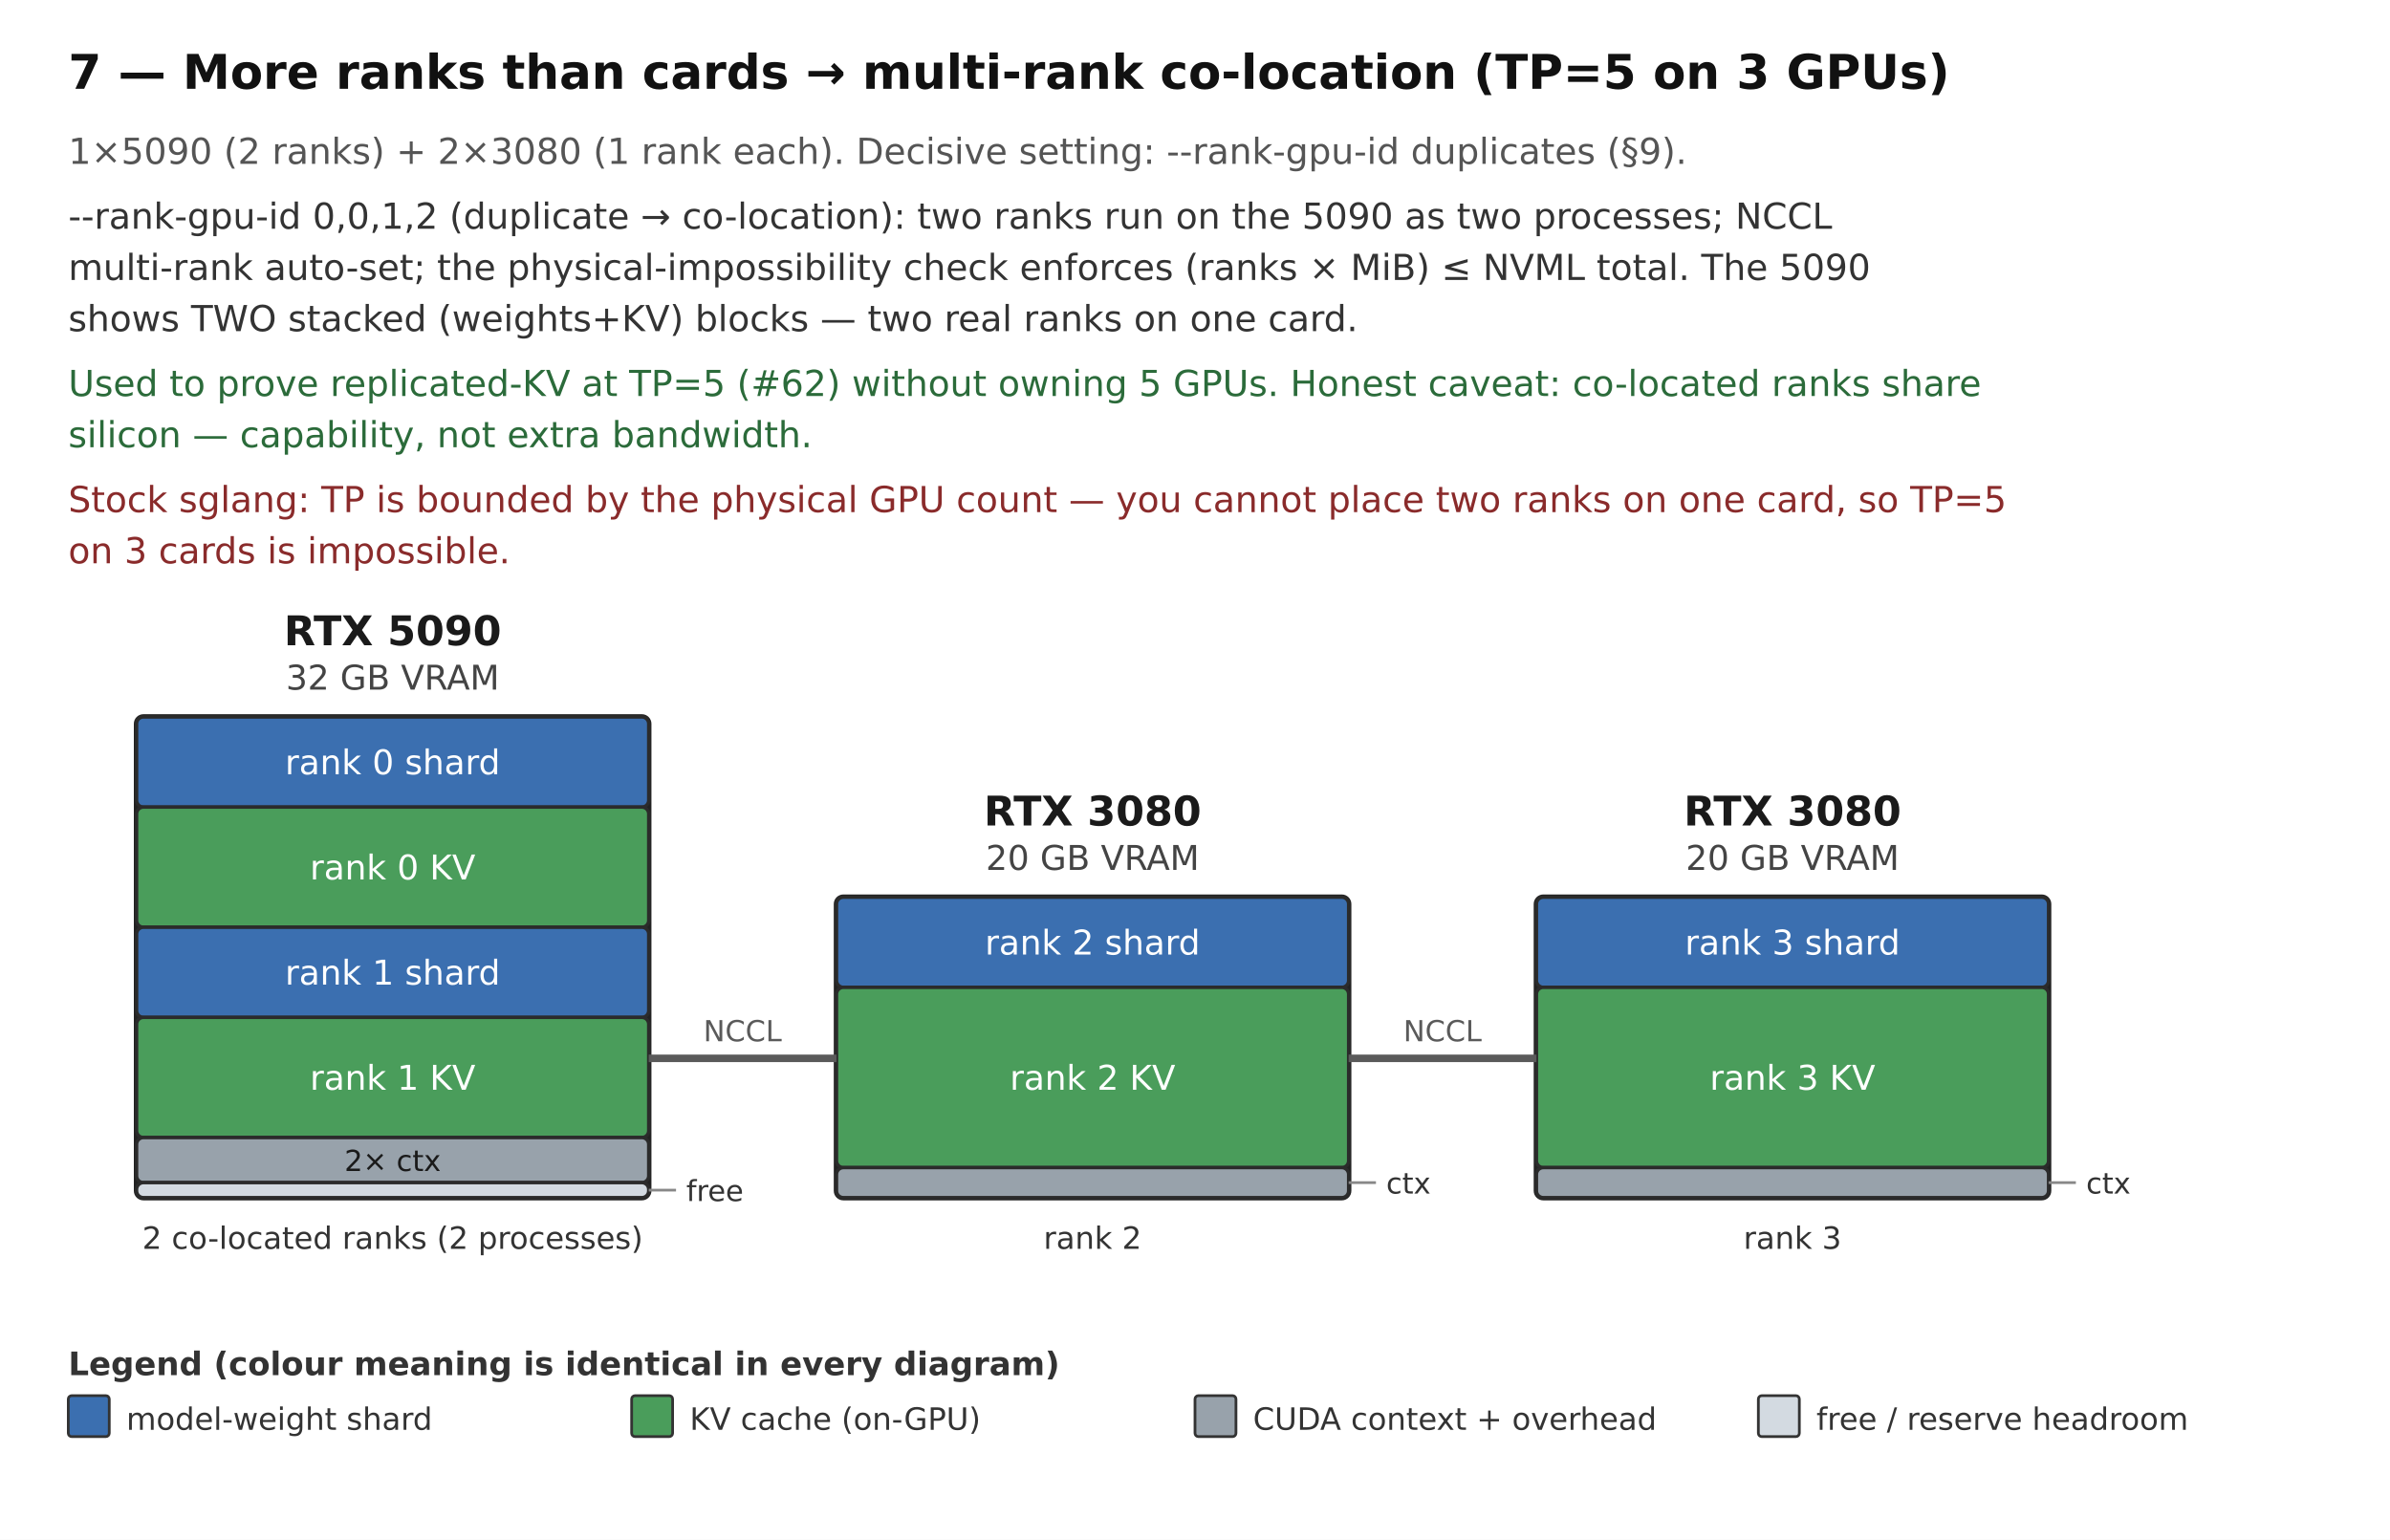
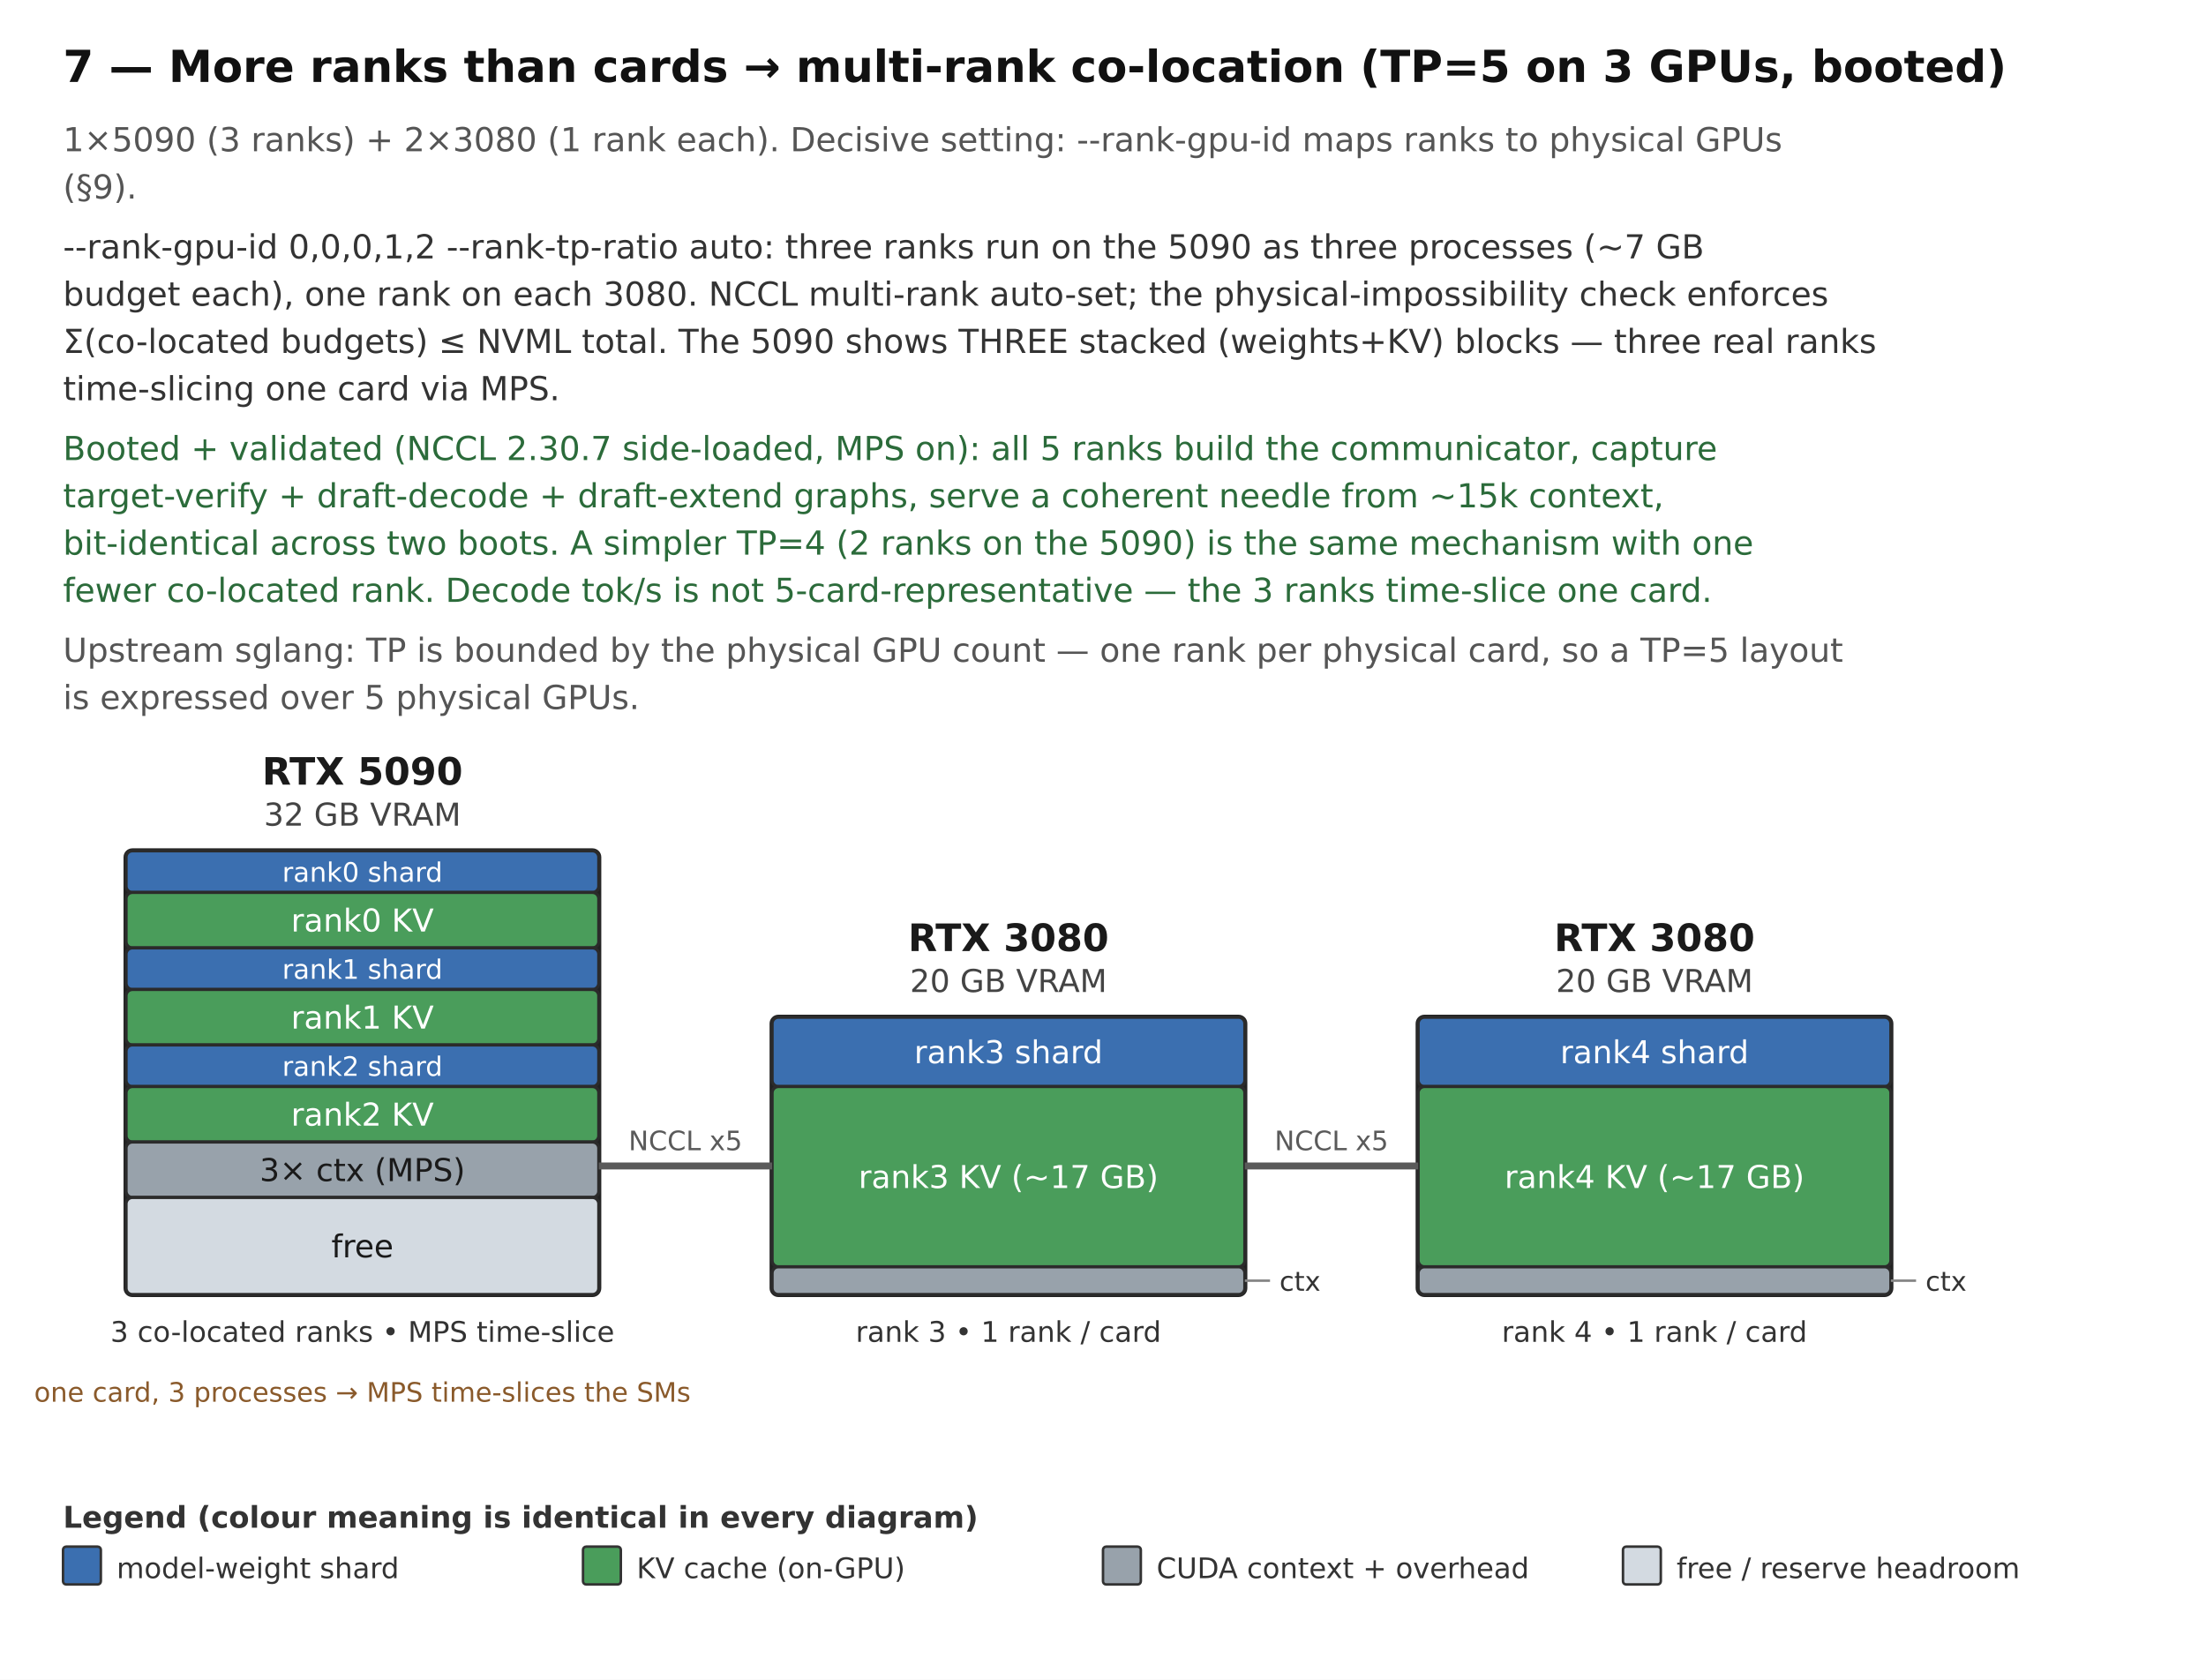
- <svg xmlns="http://www.w3.org/2000/svg" viewBox="0 0 700 451" width="700" height="451" font-family="sans-serif">
+ <svg xmlns="http://www.w3.org/2000/svg" viewBox="0 0 700 533" width="700" height="533" font-family="sans-serif">
  <defs>
    <marker id="arr" markerWidth="9" markerHeight="9" refX="6.5" refY="3" orient="auto" markerUnits="userSpaceOnUse">
      <path d="M0,0 L7,3 L0,6 Z" fill="#333" />
    </marker>
    <marker id="arrP" markerWidth="9" markerHeight="9" refX="6.5" refY="3" orient="auto" markerUnits="userSpaceOnUse">
      <path d="M0,0 L7,3 L0,6 Z" fill="#8a5a2b" />
    </marker>
    <marker id="arrG" markerWidth="9" markerHeight="9" refX="6.5" refY="3" orient="auto" markerUnits="userSpaceOnUse">
      <path d="M0,0 L7,3 L0,6 Z" fill="#227a3a" />
    </marker>
    <marker id="arrR" markerWidth="9" markerHeight="9" refX="6.5" refY="3" orient="auto" markerUnits="userSpaceOnUse">
      <path d="M0,0 L7,3 L0,6 Z" fill="#c0504d" />
    </marker>
    <marker id="arrB" markerWidth="9" markerHeight="9" refX="6.5" refY="3" orient="auto" markerUnits="userSpaceOnUse">
      <path d="M0,0 L7,3 L0,6 Z" fill="#3b6fb0" />
    </marker>
    <marker id="arrV" markerWidth="9" markerHeight="9" refX="6.5" refY="3" orient="auto" markerUnits="userSpaceOnUse">
      <path d="M0,0 L7,3 L0,6 Z" fill="#7d5ba6" />
    </marker>
  </defs>
-   <rect x="0.0" y="0.0" width="700.0" height="451.0" rx="0" fill="#ffffff" stroke="none" stroke-width="0" />
-   <text x="20.0" y="26.0" font-family="DejaVu Sans, Verdana, Arial, sans-serif" font-size="14" font-weight="bold" text-anchor="start" fill="#111">7 — More ranks than cards → multi-rank co-location (TP=5 on 3 GPUs)</text>
-   <text x="20.0" y="48.0" font-family="DejaVu Sans, Verdana, Arial, sans-serif" font-size="10.5" font-weight="normal" text-anchor="start" fill="#555">1×5090 (2 ranks) + 2×3080 (1 rank each). Decisive setting: --rank-gpu-id duplicates (§9).</text>
-   <text x="20.0" y="67.0" font-family="DejaVu Sans, Verdana, Arial, sans-serif" font-size="10.5" font-weight="normal" text-anchor="start" fill="#333">--rank-gpu-id 0,0,1,2 (duplicate → co-location): two ranks run on the 5090 as two processes; NCCL</text>
-   <text x="20.0" y="82.0" font-family="DejaVu Sans, Verdana, Arial, sans-serif" font-size="10.5" font-weight="normal" text-anchor="start" fill="#333">multi-rank auto-set; the physical-impossibility check enforces (ranks × MiB) ≤ NVML total. The 5090</text>
-   <text x="20.0" y="97.0" font-family="DejaVu Sans, Verdana, Arial, sans-serif" font-size="10.5" font-weight="normal" text-anchor="start" fill="#333">shows TWO stacked (weights+KV) blocks — two real ranks on one card.</text>
-   <text x="20.0" y="116.0" font-family="DejaVu Sans, Verdana, Arial, sans-serif" font-size="10.5" font-weight="normal" text-anchor="start" fill="#2b6b3a">Used to prove replicated-KV at TP=5 (#62) without owning 5 GPUs. Honest caveat: co-located ranks share</text>
-   <text x="20.0" y="131.0" font-family="DejaVu Sans, Verdana, Arial, sans-serif" font-size="10.5" font-weight="normal" text-anchor="start" fill="#2b6b3a">silicon — capability, not extra bandwidth.</text>
-   <text x="20.0" y="150.0" font-family="DejaVu Sans, Verdana, Arial, sans-serif" font-size="10.5" font-weight="normal" text-anchor="start" fill="#8a2b2b">Stock sglang: TP is bounded by the physical GPU count — you cannot place two ranks on one card, so TP=5</text>
-   <text x="20.0" y="165.0" font-family="DejaVu Sans, Verdana, Arial, sans-serif" font-size="10.5" font-weight="normal" text-anchor="start" fill="#8a2b2b">on 3 cards is impossible.</text>
-   <text x="115.0" y="189.0" font-family="DejaVu Sans, Verdana, Arial, sans-serif" font-size="12" font-weight="bold" text-anchor="middle" fill="#1a1a1a">RTX 5090</text>
-   <text x="115.0" y="202.0" font-family="DejaVu Sans, Verdana, Arial, sans-serif" font-size="10" font-weight="normal" text-anchor="middle" fill="#444">32 GB VRAM</text>
-   <rect x="40.0" y="210.0" width="150.0" height="140.8" rx="2" fill="none" stroke="#222" stroke-width="1.6" />
-   <rect x="40.0" y="210.0" width="150.0" height="26.4" rx="2" fill="#3b6fb0" stroke="#2b2b2b" stroke-width="1.0" />
-   <text x="115.0" y="226.8" font-family="DejaVu Sans, Verdana, Arial, sans-serif" font-size="10" font-weight="normal" text-anchor="middle" fill="#ffffff">rank 0 shard</text>
-   <rect x="40.0" y="236.4" width="150.0" height="35.2" rx="2" fill="#4a9d5b" stroke="#2b2b2b" stroke-width="1.0" />
-   <text x="115.0" y="257.6" font-family="DejaVu Sans, Verdana, Arial, sans-serif" font-size="10" font-weight="normal" text-anchor="middle" fill="#ffffff">rank 0 KV</text>
-   <rect x="40.0" y="271.6" width="150.0" height="26.4" rx="2" fill="#3b6fb0" stroke="#2b2b2b" stroke-width="1.0" />
-   <text x="115.0" y="288.4" font-family="DejaVu Sans, Verdana, Arial, sans-serif" font-size="10" font-weight="normal" text-anchor="middle" fill="#ffffff">rank 1 shard</text>
-   <rect x="40.0" y="298.0" width="150.0" height="35.2" rx="2" fill="#4a9d5b" stroke="#2b2b2b" stroke-width="1.0" />
-   <text x="115.0" y="319.2" font-family="DejaVu Sans, Verdana, Arial, sans-serif" font-size="10" font-weight="normal" text-anchor="middle" fill="#ffffff">rank 1 KV</text>
-   <rect x="40.0" y="333.2" width="150.0" height="13.2" rx="2" fill="#98a2ab" stroke="#2b2b2b" stroke-width="1.0" />
-   <text x="115.0" y="343.0" font-family="DejaVu Sans, Verdana, Arial, sans-serif" font-size="8.5" font-weight="normal" text-anchor="middle" fill="#1a1a1a">2× ctx</text>
-   <rect x="40.0" y="346.4" width="150.0" height="4.4" rx="2" fill="#d3dae1" stroke="#2b2b2b" stroke-width="1.0" />
-   <line x1="190.0" y1="348.6" x2="198.0" y2="348.6" stroke="#888" stroke-width="0.8" />
-   <text x="201.0" y="351.8" font-family="DejaVu Sans, Verdana, Arial, sans-serif" font-size="8.5" font-weight="normal" text-anchor="start" fill="#333">free</text>
-   <text x="115.0" y="365.8" font-family="DejaVu Sans, Verdana, Arial, sans-serif" font-size="9" font-weight="normal" text-anchor="middle" fill="#333">2 co-located ranks (2 processes)</text>
-   <text x="320.0" y="241.8" font-family="DejaVu Sans, Verdana, Arial, sans-serif" font-size="12" font-weight="bold" text-anchor="middle" fill="#1a1a1a">RTX 3080</text>
-   <text x="320.0" y="254.8" font-family="DejaVu Sans, Verdana, Arial, sans-serif" font-size="10" font-weight="normal" text-anchor="middle" fill="#444">20 GB VRAM</text>
-   <rect x="245.0" y="262.8" width="150.0" height="88.0" rx="2" fill="none" stroke="#222" stroke-width="1.6" />
-   <rect x="245.0" y="262.8" width="150.0" height="26.4" rx="2" fill="#3b6fb0" stroke="#2b2b2b" stroke-width="1.0" />
-   <text x="320.0" y="279.6" font-family="DejaVu Sans, Verdana, Arial, sans-serif" font-size="10" font-weight="normal" text-anchor="middle" fill="#ffffff">rank 2 shard</text>
-   <rect x="245.0" y="289.2" width="150.0" height="52.8" rx="2" fill="#4a9d5b" stroke="#2b2b2b" stroke-width="1.0" />
-   <text x="320.0" y="319.2" font-family="DejaVu Sans, Verdana, Arial, sans-serif" font-size="10" font-weight="normal" text-anchor="middle" fill="#ffffff">rank 2 KV</text>
-   <rect x="245.0" y="342.0" width="150.0" height="8.8" rx="2" fill="#98a2ab" stroke="#2b2b2b" stroke-width="1.0" />
-   <line x1="395.0" y1="346.4" x2="403.0" y2="346.4" stroke="#888" stroke-width="0.8" />
-   <text x="406.0" y="349.6" font-family="DejaVu Sans, Verdana, Arial, sans-serif" font-size="8.5" font-weight="normal" text-anchor="start" fill="#333">ctx</text>
-   <text x="320.0" y="365.8" font-family="DejaVu Sans, Verdana, Arial, sans-serif" font-size="9" font-weight="normal" text-anchor="middle" fill="#333">rank 2</text>
-   <line x1="190.0" y1="310.0" x2="245.0" y2="310.0" stroke="#5a5a5a" stroke-width="2.2" />
-   <text x="217.5" y="305.0" font-family="DejaVu Sans, Verdana, Arial, sans-serif" font-size="8.5" font-weight="normal" text-anchor="middle" fill="#5a5a5a">NCCL</text>
-   <text x="525.0" y="241.8" font-family="DejaVu Sans, Verdana, Arial, sans-serif" font-size="12" font-weight="bold" text-anchor="middle" fill="#1a1a1a">RTX 3080</text>
-   <text x="525.0" y="254.8" font-family="DejaVu Sans, Verdana, Arial, sans-serif" font-size="10" font-weight="normal" text-anchor="middle" fill="#444">20 GB VRAM</text>
-   <rect x="450.0" y="262.8" width="150.0" height="88.0" rx="2" fill="none" stroke="#222" stroke-width="1.6" />
-   <rect x="450.0" y="262.8" width="150.0" height="26.4" rx="2" fill="#3b6fb0" stroke="#2b2b2b" stroke-width="1.0" />
-   <text x="525.0" y="279.6" font-family="DejaVu Sans, Verdana, Arial, sans-serif" font-size="10" font-weight="normal" text-anchor="middle" fill="#ffffff">rank 3 shard</text>
-   <rect x="450.0" y="289.2" width="150.0" height="52.8" rx="2" fill="#4a9d5b" stroke="#2b2b2b" stroke-width="1.0" />
-   <text x="525.0" y="319.2" font-family="DejaVu Sans, Verdana, Arial, sans-serif" font-size="10" font-weight="normal" text-anchor="middle" fill="#ffffff">rank 3 KV</text>
-   <rect x="450.0" y="342.0" width="150.0" height="8.8" rx="2" fill="#98a2ab" stroke="#2b2b2b" stroke-width="1.0" />
-   <line x1="600.0" y1="346.4" x2="608.0" y2="346.4" stroke="#888" stroke-width="0.8" />
-   <text x="611.0" y="349.6" font-family="DejaVu Sans, Verdana, Arial, sans-serif" font-size="8.5" font-weight="normal" text-anchor="start" fill="#333">ctx</text>
-   <text x="525.0" y="365.8" font-family="DejaVu Sans, Verdana, Arial, sans-serif" font-size="9" font-weight="normal" text-anchor="middle" fill="#333">rank 3</text>
-   <line x1="395.0" y1="310.0" x2="450.0" y2="310.0" stroke="#5a5a5a" stroke-width="2.2" />
-   <text x="422.5" y="305.0" font-family="DejaVu Sans, Verdana, Arial, sans-serif" font-size="8.5" font-weight="normal" text-anchor="middle" fill="#5a5a5a">NCCL</text>
-   <text x="20.0" y="402.8" font-family="DejaVu Sans, Verdana, Arial, sans-serif" font-size="9.5" font-weight="bold" text-anchor="start" fill="#333">Legend (colour meaning is identical in every diagram)</text>
-   <rect x="20.0" y="408.8" width="12.0" height="12.0" rx="1" fill="#3b6fb0" stroke="#333" stroke-width="0.8" />
-   <text x="37.0" y="418.8" font-family="DejaVu Sans, Verdana, Arial, sans-serif" font-size="9" font-weight="normal" text-anchor="start" fill="#333">model-weight shard</text>
-   <rect x="185.0" y="408.8" width="12.0" height="12.0" rx="1" fill="#4a9d5b" stroke="#333" stroke-width="0.8" />
-   <text x="202.0" y="418.8" font-family="DejaVu Sans, Verdana, Arial, sans-serif" font-size="9" font-weight="normal" text-anchor="start" fill="#333">KV cache (on-GPU)</text>
-   <rect x="350.0" y="408.8" width="12.0" height="12.0" rx="1" fill="#98a2ab" stroke="#333" stroke-width="0.8" />
-   <text x="367.0" y="418.8" font-family="DejaVu Sans, Verdana, Arial, sans-serif" font-size="9" font-weight="normal" text-anchor="start" fill="#333">CUDA context + overhead</text>
-   <rect x="515.0" y="408.8" width="12.0" height="12.0" rx="1" fill="#d3dae1" stroke="#333" stroke-width="0.8" />
-   <text x="532.0" y="418.8" font-family="DejaVu Sans, Verdana, Arial, sans-serif" font-size="9" font-weight="normal" text-anchor="start" fill="#333">free / reserve headroom</text>
+   <rect x="0.0" y="0.0" width="700.0" height="533.0" rx="0" fill="#ffffff" stroke="none" stroke-width="0" />
+   <text x="20.0" y="26.0" font-family="DejaVu Sans, Verdana, Arial, sans-serif" font-size="14" font-weight="bold" text-anchor="start" fill="#111">7 — More ranks than cards → multi-rank co-location (TP=5 on 3 GPUs, booted)</text>
+   <text x="20.0" y="48.0" font-family="DejaVu Sans, Verdana, Arial, sans-serif" font-size="10.5" font-weight="normal" text-anchor="start" fill="#555">1×5090 (3 ranks) + 2×3080 (1 rank each). Decisive setting: --rank-gpu-id maps ranks to physical GPUs</text>
+   <text x="20.0" y="63.0" font-family="DejaVu Sans, Verdana, Arial, sans-serif" font-size="10.5" font-weight="normal" text-anchor="start" fill="#555">(§9).</text>
+   <text x="20.0" y="82.0" font-family="DejaVu Sans, Verdana, Arial, sans-serif" font-size="10.5" font-weight="normal" text-anchor="start" fill="#333">--rank-gpu-id 0,0,0,1,2 --rank-tp-ratio auto: three ranks run on the 5090 as three processes (~7 GB</text>
+   <text x="20.0" y="97.0" font-family="DejaVu Sans, Verdana, Arial, sans-serif" font-size="10.5" font-weight="normal" text-anchor="start" fill="#333">budget each), one rank on each 3080. NCCL multi-rank auto-set; the physical-impossibility check enforces</text>
+   <text x="20.0" y="112.0" font-family="DejaVu Sans, Verdana, Arial, sans-serif" font-size="10.5" font-weight="normal" text-anchor="start" fill="#333">Σ(co-located budgets) ≤ NVML total. The 5090 shows THREE stacked (weights+KV) blocks — three real ranks</text>
+   <text x="20.0" y="127.0" font-family="DejaVu Sans, Verdana, Arial, sans-serif" font-size="10.5" font-weight="normal" text-anchor="start" fill="#333">time-slicing one card via MPS.</text>
+   <text x="20.0" y="146.0" font-family="DejaVu Sans, Verdana, Arial, sans-serif" font-size="10.5" font-weight="normal" text-anchor="start" fill="#2b6b3a">Booted + validated (NCCL 2.30.7 side-loaded, MPS on): all 5 ranks build the communicator, capture</text>
+   <text x="20.0" y="161.0" font-family="DejaVu Sans, Verdana, Arial, sans-serif" font-size="10.5" font-weight="normal" text-anchor="start" fill="#2b6b3a">target-verify + draft-decode + draft-extend graphs, serve a coherent needle from ~15k context,</text>
+   <text x="20.0" y="176.0" font-family="DejaVu Sans, Verdana, Arial, sans-serif" font-size="10.5" font-weight="normal" text-anchor="start" fill="#2b6b3a">bit-identical across two boots. A simpler TP=4 (2 ranks on the 5090) is the same mechanism with one</text>
+   <text x="20.0" y="191.0" font-family="DejaVu Sans, Verdana, Arial, sans-serif" font-size="10.5" font-weight="normal" text-anchor="start" fill="#2b6b3a">fewer co-located rank. Decode tok/s is not 5-card-representative — the 3 ranks time-slice one card.</text>
+   <text x="20.0" y="210.0" font-family="DejaVu Sans, Verdana, Arial, sans-serif" font-size="10.5" font-weight="normal" text-anchor="start" fill="#555">Upstream sglang: TP is bounded by the physical GPU count — one rank per physical card, so a TP=5 layout</text>
+   <text x="20.0" y="225.0" font-family="DejaVu Sans, Verdana, Arial, sans-serif" font-size="10.5" font-weight="normal" text-anchor="start" fill="#555">is expressed over 5 physical GPUs.</text>
+   <text x="115.0" y="249.0" font-family="DejaVu Sans, Verdana, Arial, sans-serif" font-size="12" font-weight="bold" text-anchor="middle" fill="#1a1a1a">RTX 5090</text>
+   <text x="115.0" y="262.0" font-family="DejaVu Sans, Verdana, Arial, sans-serif" font-size="10" font-weight="normal" text-anchor="middle" fill="#444">32 GB VRAM</text>
+   <rect x="40.0" y="270.0" width="150.0" height="140.8" rx="2" fill="none" stroke="#222" stroke-width="1.6" />
+   <rect x="40.0" y="270.0" width="150.0" height="13.2" rx="2" fill="#3b6fb0" stroke="#2b2b2b" stroke-width="1.0" />
+   <text x="115.0" y="279.8" font-family="DejaVu Sans, Verdana, Arial, sans-serif" font-size="8.5" font-weight="normal" text-anchor="middle" fill="#ffffff">rank0 shard</text>
+   <rect x="40.0" y="283.2" width="150.0" height="17.6" rx="2" fill="#4a9d5b" stroke="#2b2b2b" stroke-width="1.0" />
+   <text x="115.0" y="295.6" font-family="DejaVu Sans, Verdana, Arial, sans-serif" font-size="10" font-weight="normal" text-anchor="middle" fill="#ffffff">rank0 KV</text>
+   <rect x="40.0" y="300.8" width="150.0" height="13.2" rx="2" fill="#3b6fb0" stroke="#2b2b2b" stroke-width="1.0" />
+   <text x="115.0" y="310.6" font-family="DejaVu Sans, Verdana, Arial, sans-serif" font-size="8.5" font-weight="normal" text-anchor="middle" fill="#ffffff">rank1 shard</text>
+   <rect x="40.0" y="314.0" width="150.0" height="17.6" rx="2" fill="#4a9d5b" stroke="#2b2b2b" stroke-width="1.0" />
+   <text x="115.0" y="326.4" font-family="DejaVu Sans, Verdana, Arial, sans-serif" font-size="10" font-weight="normal" text-anchor="middle" fill="#ffffff">rank1 KV</text>
+   <rect x="40.0" y="331.6" width="150.0" height="13.2" rx="2" fill="#3b6fb0" stroke="#2b2b2b" stroke-width="1.0" />
+   <text x="115.0" y="341.4" font-family="DejaVu Sans, Verdana, Arial, sans-serif" font-size="8.5" font-weight="normal" text-anchor="middle" fill="#ffffff">rank2 shard</text>
+   <rect x="40.0" y="344.8" width="150.0" height="17.6" rx="2" fill="#4a9d5b" stroke="#2b2b2b" stroke-width="1.0" />
+   <text x="115.0" y="357.2" font-family="DejaVu Sans, Verdana, Arial, sans-serif" font-size="10" font-weight="normal" text-anchor="middle" fill="#ffffff">rank2 KV</text>
+   <rect x="40.0" y="362.4" width="150.0" height="17.6" rx="2" fill="#98a2ab" stroke="#2b2b2b" stroke-width="1.0" />
+   <text x="115.0" y="374.8" font-family="DejaVu Sans, Verdana, Arial, sans-serif" font-size="10" font-weight="normal" text-anchor="middle" fill="#1a1a1a">3× ctx (MPS)</text>
+   <rect x="40.0" y="380.0" width="150.0" height="30.8" rx="2" fill="#d3dae1" stroke="#2b2b2b" stroke-width="1.0" />
+   <text x="115.0" y="399.0" font-family="DejaVu Sans, Verdana, Arial, sans-serif" font-size="10" font-weight="normal" text-anchor="middle" fill="#1a1a1a">free</text>
+   <text x="115.0" y="425.8" font-family="DejaVu Sans, Verdana, Arial, sans-serif" font-size="9" font-weight="normal" text-anchor="middle" fill="#333">3 co-located ranks • MPS time-slice</text>
+   <text x="115.0" y="444.8" font-family="DejaVu Sans, Verdana, Arial, sans-serif" font-size="8.5" font-weight="normal" text-anchor="middle" fill="#8a5a2b">one card, 3 processes → MPS time-slices the SMs</text>
+   <text x="320.0" y="301.8" font-family="DejaVu Sans, Verdana, Arial, sans-serif" font-size="12" font-weight="bold" text-anchor="middle" fill="#1a1a1a">RTX 3080</text>
+   <text x="320.0" y="314.8" font-family="DejaVu Sans, Verdana, Arial, sans-serif" font-size="10" font-weight="normal" text-anchor="middle" fill="#444">20 GB VRAM</text>
+   <rect x="245.0" y="322.8" width="150.0" height="88.0" rx="2" fill="none" stroke="#222" stroke-width="1.6" />
+   <rect x="245.0" y="322.8" width="150.0" height="22.0" rx="2" fill="#3b6fb0" stroke="#2b2b2b" stroke-width="1.0" />
+   <text x="320.0" y="337.4" font-family="DejaVu Sans, Verdana, Arial, sans-serif" font-size="10" font-weight="normal" text-anchor="middle" fill="#ffffff">rank3 shard</text>
+   <rect x="245.0" y="344.8" width="150.0" height="57.2" rx="2" fill="#4a9d5b" stroke="#2b2b2b" stroke-width="1.0" />
+   <text x="320.0" y="377.0" font-family="DejaVu Sans, Verdana, Arial, sans-serif" font-size="10" font-weight="normal" text-anchor="middle" fill="#ffffff">rank3 KV (~17 GB)</text>
+   <rect x="245.0" y="402.0" width="150.0" height="8.8" rx="2" fill="#98a2ab" stroke="#2b2b2b" stroke-width="1.0" />
+   <line x1="395.0" y1="406.4" x2="403.0" y2="406.4" stroke="#888" stroke-width="0.8" />
+   <text x="406.0" y="409.6" font-family="DejaVu Sans, Verdana, Arial, sans-serif" font-size="8.5" font-weight="normal" text-anchor="start" fill="#333">ctx</text>
+   <text x="320.0" y="425.8" font-family="DejaVu Sans, Verdana, Arial, sans-serif" font-size="9" font-weight="normal" text-anchor="middle" fill="#333">rank 3 • 1 rank / card</text>
+   <line x1="190.0" y1="370.0" x2="245.0" y2="370.0" stroke="#5a5a5a" stroke-width="2.2" />
+   <text x="217.5" y="365.0" font-family="DejaVu Sans, Verdana, Arial, sans-serif" font-size="8.5" font-weight="normal" text-anchor="middle" fill="#5a5a5a">NCCL x5</text>
+   <text x="525.0" y="301.8" font-family="DejaVu Sans, Verdana, Arial, sans-serif" font-size="12" font-weight="bold" text-anchor="middle" fill="#1a1a1a">RTX 3080</text>
+   <text x="525.0" y="314.8" font-family="DejaVu Sans, Verdana, Arial, sans-serif" font-size="10" font-weight="normal" text-anchor="middle" fill="#444">20 GB VRAM</text>
+   <rect x="450.0" y="322.8" width="150.0" height="88.0" rx="2" fill="none" stroke="#222" stroke-width="1.6" />
+   <rect x="450.0" y="322.8" width="150.0" height="22.0" rx="2" fill="#3b6fb0" stroke="#2b2b2b" stroke-width="1.0" />
+   <text x="525.0" y="337.4" font-family="DejaVu Sans, Verdana, Arial, sans-serif" font-size="10" font-weight="normal" text-anchor="middle" fill="#ffffff">rank4 shard</text>
+   <rect x="450.0" y="344.8" width="150.0" height="57.2" rx="2" fill="#4a9d5b" stroke="#2b2b2b" stroke-width="1.0" />
+   <text x="525.0" y="377.0" font-family="DejaVu Sans, Verdana, Arial, sans-serif" font-size="10" font-weight="normal" text-anchor="middle" fill="#ffffff">rank4 KV (~17 GB)</text>
+   <rect x="450.0" y="402.0" width="150.0" height="8.8" rx="2" fill="#98a2ab" stroke="#2b2b2b" stroke-width="1.0" />
+   <line x1="600.0" y1="406.4" x2="608.0" y2="406.4" stroke="#888" stroke-width="0.8" />
+   <text x="611.0" y="409.6" font-family="DejaVu Sans, Verdana, Arial, sans-serif" font-size="8.5" font-weight="normal" text-anchor="start" fill="#333">ctx</text>
+   <text x="525.0" y="425.8" font-family="DejaVu Sans, Verdana, Arial, sans-serif" font-size="9" font-weight="normal" text-anchor="middle" fill="#333">rank 4 • 1 rank / card</text>
+   <line x1="395.0" y1="370.0" x2="450.0" y2="370.0" stroke="#5a5a5a" stroke-width="2.2" />
+   <text x="422.5" y="365.0" font-family="DejaVu Sans, Verdana, Arial, sans-serif" font-size="8.5" font-weight="normal" text-anchor="middle" fill="#5a5a5a">NCCL x5</text>
+   <text x="20.0" y="484.8" font-family="DejaVu Sans, Verdana, Arial, sans-serif" font-size="9.5" font-weight="bold" text-anchor="start" fill="#333">Legend (colour meaning is identical in every diagram)</text>
+   <rect x="20.0" y="490.8" width="12.0" height="12.0" rx="1" fill="#3b6fb0" stroke="#333" stroke-width="0.8" />
+   <text x="37.0" y="500.8" font-family="DejaVu Sans, Verdana, Arial, sans-serif" font-size="9" font-weight="normal" text-anchor="start" fill="#333">model-weight shard</text>
+   <rect x="185.0" y="490.8" width="12.0" height="12.0" rx="1" fill="#4a9d5b" stroke="#333" stroke-width="0.8" />
+   <text x="202.0" y="500.8" font-family="DejaVu Sans, Verdana, Arial, sans-serif" font-size="9" font-weight="normal" text-anchor="start" fill="#333">KV cache (on-GPU)</text>
+   <rect x="350.0" y="490.8" width="12.0" height="12.0" rx="1" fill="#98a2ab" stroke="#333" stroke-width="0.8" />
+   <text x="367.0" y="500.8" font-family="DejaVu Sans, Verdana, Arial, sans-serif" font-size="9" font-weight="normal" text-anchor="start" fill="#333">CUDA context + overhead</text>
+   <rect x="515.0" y="490.8" width="12.0" height="12.0" rx="1" fill="#d3dae1" stroke="#333" stroke-width="0.8" />
+   <text x="532.0" y="500.8" font-family="DejaVu Sans, Verdana, Arial, sans-serif" font-size="9" font-weight="normal" text-anchor="start" fill="#333">free / reserve headroom</text>
</svg>
